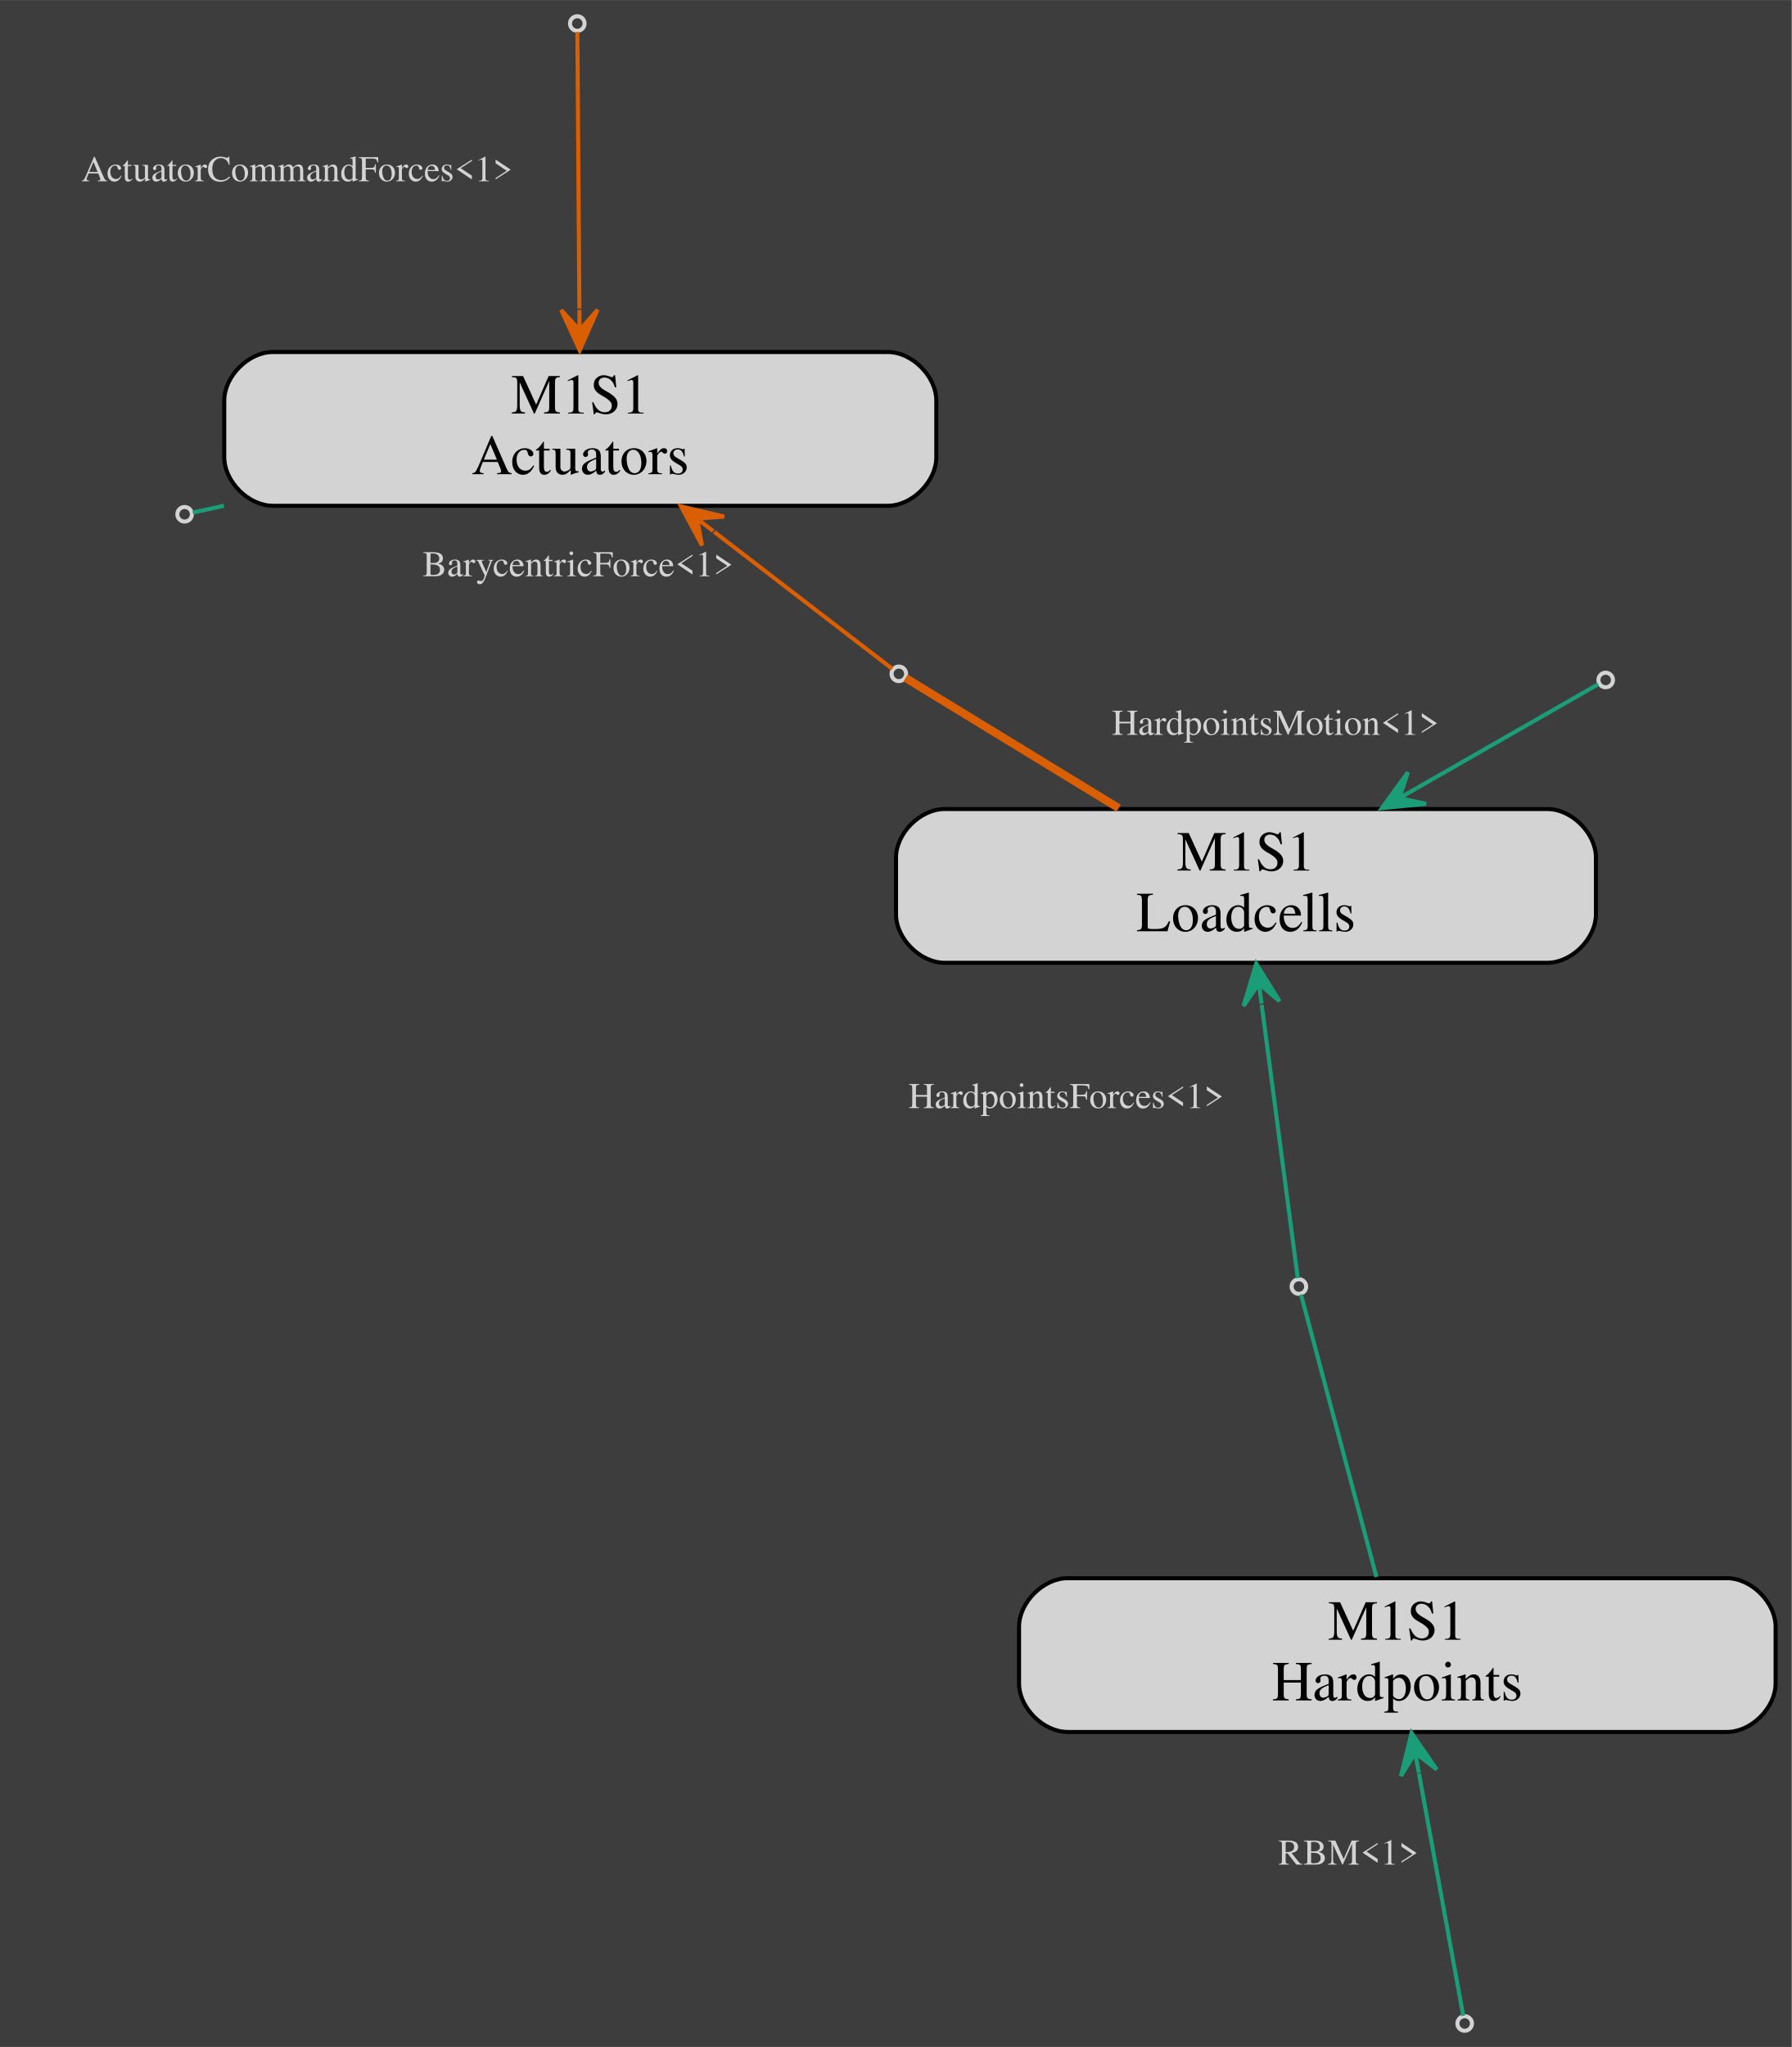
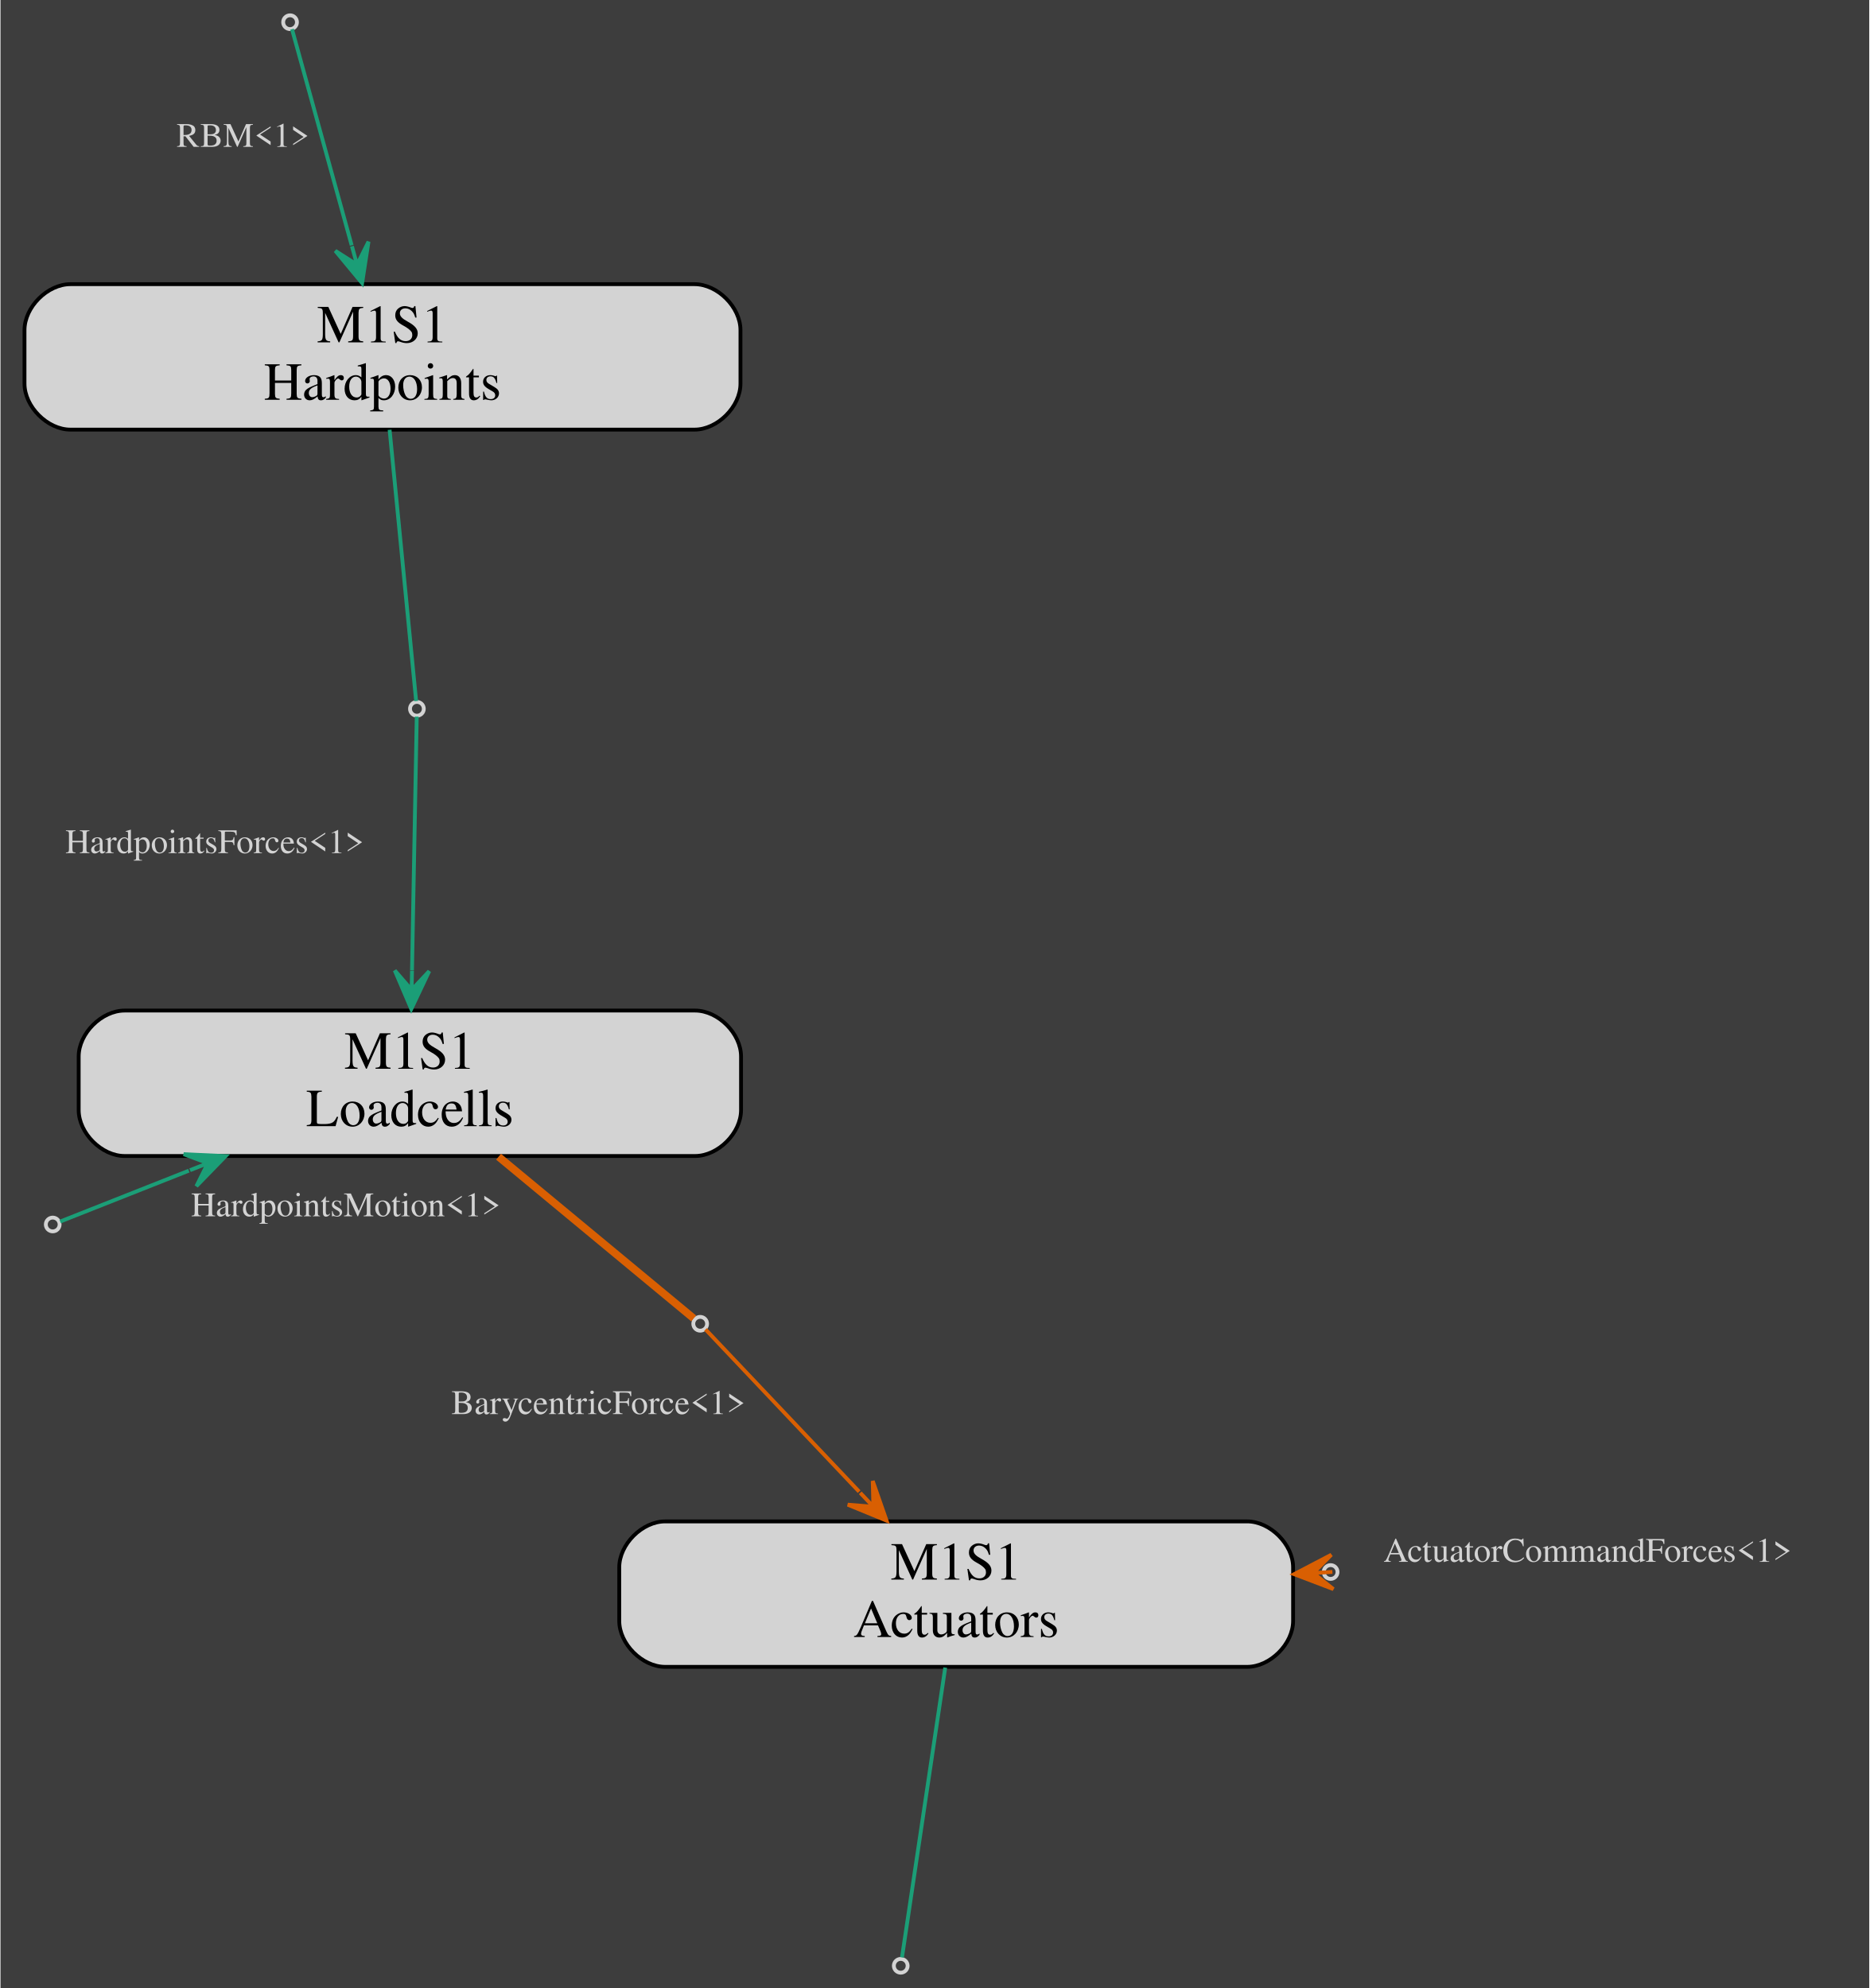
- <svg xmlns="http://www.w3.org/2000/svg" width="443pt" height="506pt" viewBox="0.00 0.00 442.88 505.84">
-   <g id="graph0" class="graph" transform="scale(1 1) rotate(0) translate(4 501.84)">
-     <polygon fill="#3d3d3d" stroke="transparent" points="-4,4 -4,-501.84 438.88,-501.84 438.88,4 -4,4" />
+ <svg xmlns="http://www.w3.org/2000/svg" width="488pt" height="519pt" viewBox="0.00 0.00 488.09 519.37">
+   <g id="graph0" class="graph" transform="scale(1 1) rotate(0) translate(4 515.37)">
+     <polygon fill="#3d3d3d" stroke="transparent" points="-4,4 -4,-515.37 484.09,-515.37 484.09,4 -4,4" />
    <g id="node1" class="node">
-       <path fill="lightgray" stroke="black" d="M422.88,-111.84C422.88,-111.84 259.88,-111.84 259.88,-111.84 253.88,-111.84 247.88,-105.84 247.88,-99.84 247.88,-99.84 247.88,-85.84 247.88,-85.84 247.88,-79.84 253.88,-73.84 259.88,-73.84 259.88,-73.84 422.88,-73.84 422.88,-73.84 428.88,-73.84 434.88,-79.84 434.88,-85.84 434.88,-85.84 434.88,-99.84 434.88,-99.84 434.88,-105.84 428.88,-111.84 422.88,-111.84" />
-       <text text-anchor="middle" x="341.38" y="-96.64" font-family="Times,serif" font-size="14.00">M1S1</text>
-       <text text-anchor="middle" x="341.38" y="-81.64" font-family="Times,serif" font-size="14.00">                    Hardpoints</text>
+       <path fill="lightgray" stroke="black" d="M177.27,-441.13C177.27,-441.13 14.27,-441.13 14.27,-441.13 8.27,-441.13 2.27,-435.13 2.27,-429.13 2.27,-429.13 2.27,-415.13 2.27,-415.13 2.27,-409.13 8.27,-403.13 14.27,-403.13 14.27,-403.13 177.27,-403.13 177.27,-403.13 183.27,-403.13 189.27,-409.13 189.27,-415.13 189.27,-415.13 189.27,-429.13 189.27,-429.13 189.27,-435.13 183.27,-441.13 177.27,-441.13" />
+       <text text-anchor="middle" x="95.77" y="-425.93" font-family="Times,serif" font-size="14.00">M1S1</text>
+       <text text-anchor="middle" x="95.77" y="-410.93" font-family="Times,serif" font-size="14.00">                    Hardpoints</text>
    </g>
    <g id="node4" class="node">
-       <ellipse fill="#3d3d3d" stroke="lightgray" cx="317.05" cy="-183.91" rx="1.8" ry="1.8" />
+       <ellipse fill="#3d3d3d" stroke="lightgray" cx="104.76" cy="-330.19" rx="1.8" ry="1.8" />
    </g>
    <g id="edge1" class="edge">
-       <path fill="none" stroke="#1b9e77" d="M336.22,-112.15C329.97,-135.54 319.98,-172.94 317.58,-181.92" />
+       <path fill="none" stroke="#1b9e77" d="M97.63,-403.08C99.93,-379.52 103.67,-341.39 104.56,-332.22" />
    </g>
    <g id="node2" class="node">
-       <path fill="lightgray" stroke="black" d="M378.47,-301.92C378.47,-301.92 229.47,-301.92 229.47,-301.92 223.47,-301.92 217.47,-295.92 217.47,-289.92 217.47,-289.92 217.47,-275.92 217.47,-275.92 217.47,-269.92 223.47,-263.92 229.47,-263.92 229.47,-263.92 378.47,-263.92 378.47,-263.92 384.47,-263.92 390.47,-269.92 390.47,-275.92 390.47,-275.92 390.47,-289.92 390.47,-289.92 390.47,-295.92 384.47,-301.92 378.47,-301.92" />
-       <text text-anchor="middle" x="303.97" y="-286.72" font-family="Times,serif" font-size="14.00">M1S1</text>
-       <text text-anchor="middle" x="303.97" y="-271.72" font-family="Times,serif" font-size="14.00">                    Loadcells</text>
+       <path fill="lightgray" stroke="black" d="M177.42,-251.36C177.42,-251.36 28.42,-251.36 28.42,-251.36 22.42,-251.36 16.42,-245.36 16.42,-239.36 16.42,-239.36 16.42,-225.36 16.42,-225.36 16.42,-219.36 22.42,-213.36 28.42,-213.36 28.42,-213.36 177.42,-213.36 177.42,-213.36 183.42,-213.36 189.42,-219.36 189.42,-225.36 189.42,-225.36 189.42,-239.36 189.42,-239.36 189.42,-245.36 183.42,-251.36 177.42,-251.36" />
+       <text text-anchor="middle" x="102.92" y="-236.16" font-family="Times,serif" font-size="14.00">M1S1</text>
+       <text text-anchor="middle" x="102.92" y="-221.16" font-family="Times,serif" font-size="14.00">                    Loadcells</text>
    </g>
    <g id="node5" class="node">
-       <ellipse fill="#3d3d3d" stroke="lightgray" cx="218.17" cy="-335.33" rx="1.8" ry="1.8" />
+       <ellipse fill="#3d3d3d" stroke="lightgray" cx="178.75" cy="-169.53" rx="1.8" ry="1.8" />
    </g>
    <g id="edge2" class="edge">
-       <path fill="none" stroke="#d95f02" stroke-width="2" d="M272.51,-302.14C251.46,-314.99 226.46,-330.27 219.84,-334.31" />
+       <path fill="none" stroke="#d95f02" stroke-width="2" d="M126.09,-213.17C145.25,-197.29 170.37,-176.47 177.05,-170.93" />
    </g>
    <g id="node3" class="node">
-       <path fill="lightgray" stroke="black" d="M215.43,-414.86C215.43,-414.86 63.43,-414.86 63.43,-414.86 57.43,-414.86 51.43,-408.86 51.43,-402.86 51.43,-402.86 51.43,-388.86 51.43,-388.86 51.43,-382.86 57.43,-376.86 63.43,-376.86 63.43,-376.86 215.43,-376.86 215.43,-376.86 221.43,-376.86 227.43,-382.86 227.43,-388.86 227.43,-388.86 227.43,-402.86 227.43,-402.86 227.43,-408.86 221.43,-414.86 215.43,-414.86" />
-       <text text-anchor="middle" x="139.43" y="-399.66" font-family="Times,serif" font-size="14.00">M1S1</text>
-       <text text-anchor="middle" x="139.43" y="-384.66" font-family="Times,serif" font-size="14.00">                    Actuators</text>
+       <path fill="lightgray" stroke="black" d="M321.61,-117.9C321.61,-117.9 169.61,-117.9 169.61,-117.9 163.61,-117.9 157.61,-111.9 157.61,-105.9 157.61,-105.9 157.61,-91.9 157.61,-91.9 157.61,-85.9 163.61,-79.9 169.61,-79.9 169.61,-79.9 321.61,-79.9 321.61,-79.9 327.61,-79.9 333.61,-85.9 333.61,-91.9 333.61,-91.9 333.61,-105.9 333.61,-105.9 333.61,-111.9 327.61,-117.9 321.61,-117.9" />
+       <text text-anchor="middle" x="245.61" y="-102.7" font-family="Times,serif" font-size="14.00">M1S1</text>
+       <text text-anchor="middle" x="245.61" y="-87.7" font-family="Times,serif" font-size="14.00">                    Actuators</text>
    </g>
    <g id="node6" class="node">
-       <ellipse fill="#3d3d3d" stroke="lightgray" cx="41.63" cy="-374.76" rx="1.8" ry="1.8" />
+       <ellipse fill="#3d3d3d" stroke="lightgray" cx="231.13" cy="-1.8" rx="1.8" ry="1.8" />
    </g>
    <g id="edge3" class="edge">
-       <path fill="none" stroke="#1b9e77" d="M51.36,-376.86C47.99,-376.14 45.33,-375.56 43.65,-375.2" />
+       <path fill="none" stroke="#1b9e77" d="M242.75,-79.71C239.06,-54.95 232.93,-13.87 231.46,-3.99" />
    </g>
    <g id="edge5" class="edge">
-       <path fill="none" stroke="#1b9e77" d="M316.78,-185.98C315.64,-194.58 311.19,-228.25 307.86,-253.52" />
-       <polygon fill="#1b9e77" stroke="#1b9e77" points="306.51,-263.73 303.36,-253.23 307.16,-258.77 307.82,-253.82 307.82,-253.82 307.82,-253.82 307.16,-258.77 312.28,-254.41 306.51,-263.73 306.51,-263.73" />
-       <text text-anchor="middle" x="259.6" y="-228.01" font-family="Times,serif" font-size="9.00" fill="lightgray">HardpointsForces&lt;1&gt;</text>
+       <path fill="none" stroke="#1b9e77" d="M104.72,-328.15C104.56,-319.7 103.95,-286.75 103.48,-261.84" />
+       <polygon fill="#1b9e77" stroke="#1b9e77" points="103.29,-251.75 107.98,-261.66 103.38,-256.75 103.48,-261.75 103.48,-261.75 103.48,-261.75 103.38,-256.75 98.98,-261.83 103.29,-251.75 103.29,-251.75" />
+       <text text-anchor="middle" x="52" y="-292.48" font-family="Times,serif" font-size="9.00" fill="lightgray">HardpointsForces&lt;1&gt;</text>
    </g>
    <g id="edge8" class="edge">
-       <path fill="none" stroke="#d95f02" d="M216.52,-336.59C210.74,-341.04 190.7,-356.44 172.51,-370.43" />
-       <polygon fill="#d95f02" stroke="#d95f02" points="164.33,-376.72 169.52,-367.05 168.3,-373.67 172.26,-370.62 172.26,-370.62 172.26,-370.62 168.3,-373.67 175,-374.19 164.33,-376.72 164.33,-376.72" />
-       <text text-anchor="middle" x="138.94" y="-359.44" font-family="Times,serif" font-size="9.00" fill="lightgray">BarycentricForce&lt;1&gt;</text>
+       <path fill="none" stroke="#d95f02" d="M180.15,-168.05C185.35,-162.56 204.14,-142.7 220.27,-125.67" />
+       <polygon fill="#d95f02" stroke="#d95f02" points="227.43,-118.1 223.82,-128.46 223.99,-121.73 220.55,-125.37 220.55,-125.37 220.55,-125.37 223.99,-121.73 217.29,-122.27 227.43,-118.1 227.43,-118.1" />
+       <text text-anchor="middle" x="152.23" y="-145.94" font-family="Times,serif" font-size="9.00" fill="lightgray">BarycentricForce&lt;1&gt;</text>
    </g>
    <g id="node7" class="node">
-       <ellipse fill="#3d3d3d" stroke="lightgray" cx="358.03" cy="-1.8" rx="1.8" ry="1.8" />
+       <ellipse fill="#3d3d3d" stroke="lightgray" cx="71.63" cy="-509.57" rx="1.8" ry="1.8" />
    </g>
    <g id="edge4" class="edge">
-       <path fill="none" stroke="#1b9e77" d="M357.68,-3.7C356.28,-11.36 350.92,-40.66 346.73,-63.6" />
-       <polygon fill="#1b9e77" stroke="#1b9e77" points="344.9,-73.59 342.27,-62.94 345.8,-68.67 346.7,-63.75 346.7,-63.75 346.7,-63.75 345.8,-68.67 351.13,-64.56 344.9,-73.59 344.9,-73.59" />
-       <text text-anchor="middle" x="329.36" y="-41.06" font-family="Times,serif" font-size="9.00" fill="lightgray">RBM&lt;1&gt;</text>
+       <path fill="none" stroke="#1b9e77" d="M72.14,-507.74C74.14,-500.5 81.69,-473.14 87.72,-451.28" />
+       <polygon fill="#1b9e77" stroke="#1b9e77" points="90.45,-441.4 92.12,-452.24 89.12,-446.22 87.79,-451.04 87.79,-451.04 87.79,-451.04 89.12,-446.22 83.45,-449.85 90.45,-441.4 90.45,-441.4" />
+       <text text-anchor="middle" x="59.39" y="-477" font-family="Times,serif" font-size="9.00" fill="lightgray">RBM&lt;1&gt;</text>
    </g>
    <g id="node8" class="node">
-       <ellipse fill="#3d3d3d" stroke="lightgray" cx="392.88" cy="-333.81" rx="1.8" ry="1.8" />
+       <ellipse fill="#3d3d3d" stroke="lightgray" cx="9.64" cy="-195.47" rx="1.8" ry="1.8" />
    </g>
    <g id="edge6" class="edge">
-       <path fill="none" stroke="#1b9e77" d="M391.02,-332.75C385.01,-329.31 365.36,-318.06 346.25,-307.12" />
-       <polygon fill="#1b9e77" stroke="#1b9e77" points="337.56,-302.14 348.47,-303.21 341.9,-304.63 346.24,-307.11 346.24,-307.11 346.24,-307.11 341.9,-304.63 344,-311.02 337.56,-302.14 337.56,-302.14" />
-       <text text-anchor="middle" x="311.32" y="-320.26" font-family="Times,serif" font-size="9.00" fill="lightgray">HardpointsMotion&lt;1&gt;</text>
+       <path fill="none" stroke="#1b9e77" d="M11.59,-196.24C16.48,-198.17 30.01,-203.52 45.19,-209.53" />
+       <polygon fill="#1b9e77" stroke="#1b9e77" points="54.8,-213.33 43.85,-213.84 50.15,-211.49 45.5,-209.65 45.5,-209.65 45.5,-209.65 50.15,-211.49 47.16,-205.47 54.8,-213.33 54.8,-213.33" />
+       <text text-anchor="middle" x="86.25" y="-197.61" font-family="Times,serif" font-size="9.00" fill="lightgray">HardpointsMotion&lt;1&gt;</text>
    </g>
    <g id="node9" class="node">
-       <ellipse fill="#3d3d3d" stroke="lightgray" cx="138.69" cy="-496.04" rx="1.8" ry="1.8" />
+       <ellipse fill="#3d3d3d" stroke="lightgray" cx="343.41" cy="-104.68" rx="1.8" ry="1.8" />
    </g>
    <g id="edge7" class="edge">
-       <path fill="none" stroke="#d95f02" d="M138.71,-493.95C138.77,-485.25 139.02,-451.17 139.21,-425.61" />
-       <polygon fill="#d95f02" stroke="#d95f02" points="139.29,-415.28 143.71,-425.31 139.25,-420.28 139.21,-425.28 139.21,-425.28 139.21,-425.28 139.25,-420.28 134.71,-425.24 139.29,-415.28 139.29,-415.28" />
-       <text text-anchor="middle" x="69.5" y="-457.06" font-family="Times,serif" font-size="9.00" fill="lightgray">ActuatorCommandForces&lt;1&gt;</text>
+       <path fill="none" stroke="#d95f02" d="M341.37,-104.55C341.27,-104.55 341.16,-104.54 341.05,-104.54" />
+       <polygon fill="#d95f02" stroke="#d95f02" points="333.88,-104.11 344.13,-100.21 338.87,-104.41 343.87,-104.7 343.87,-104.7 343.87,-104.7 338.87,-104.41 343.6,-109.19 333.88,-104.11 333.88,-104.11" />
+       <text text-anchor="middle" x="410.59" y="-107.34" font-family="Times,serif" font-size="9.00" fill="lightgray">ActuatorCommandForces&lt;1&gt;</text>
    </g>
  </g>
</svg>
